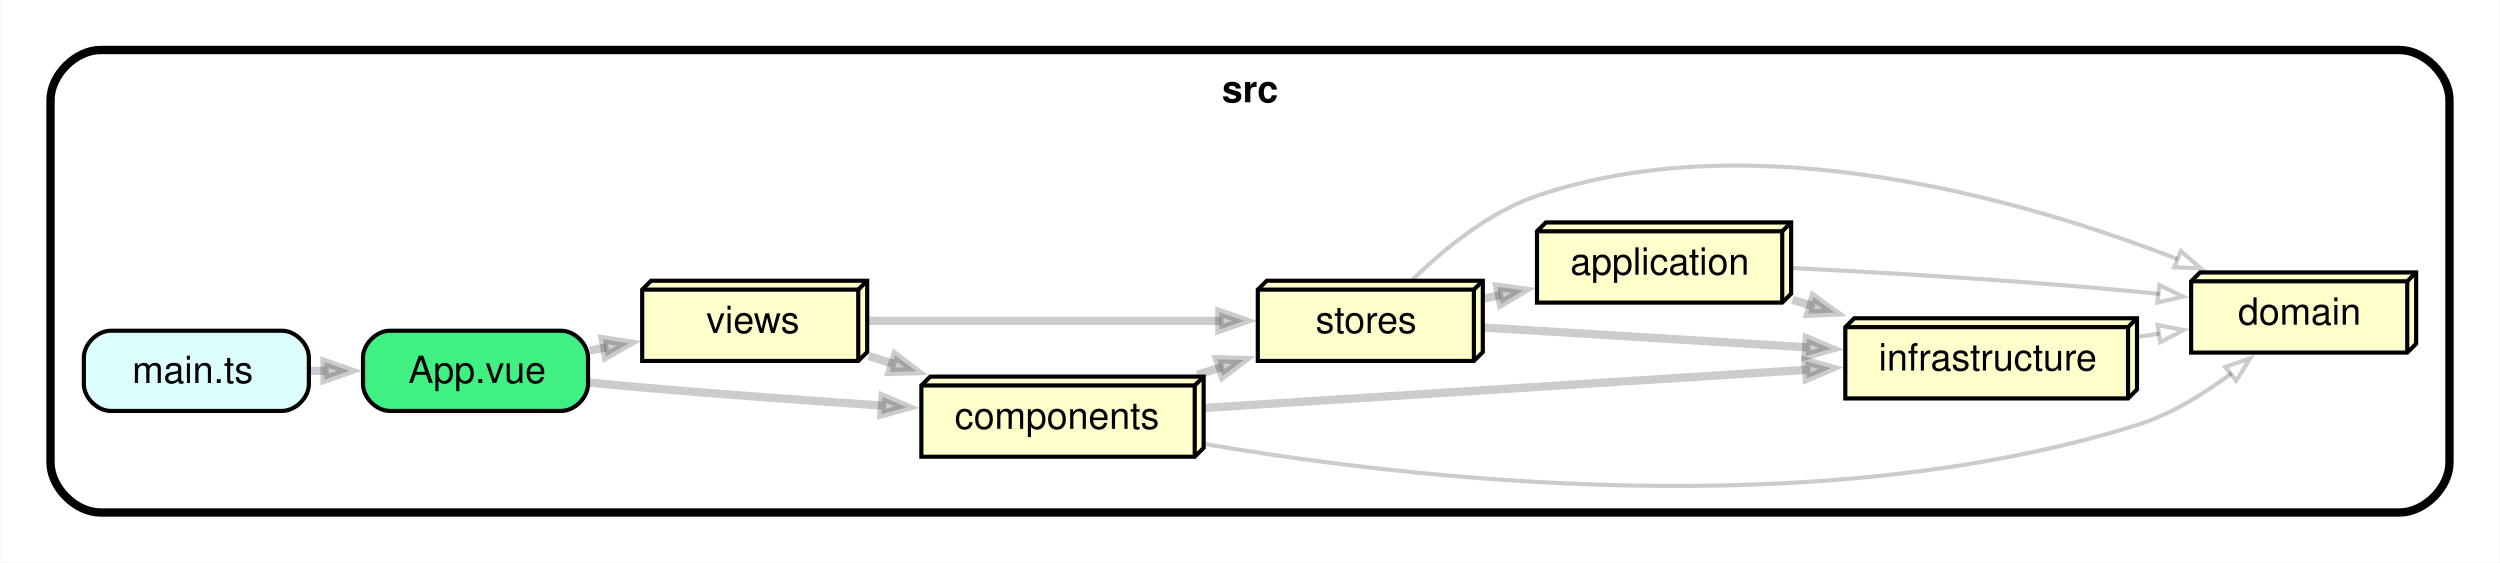
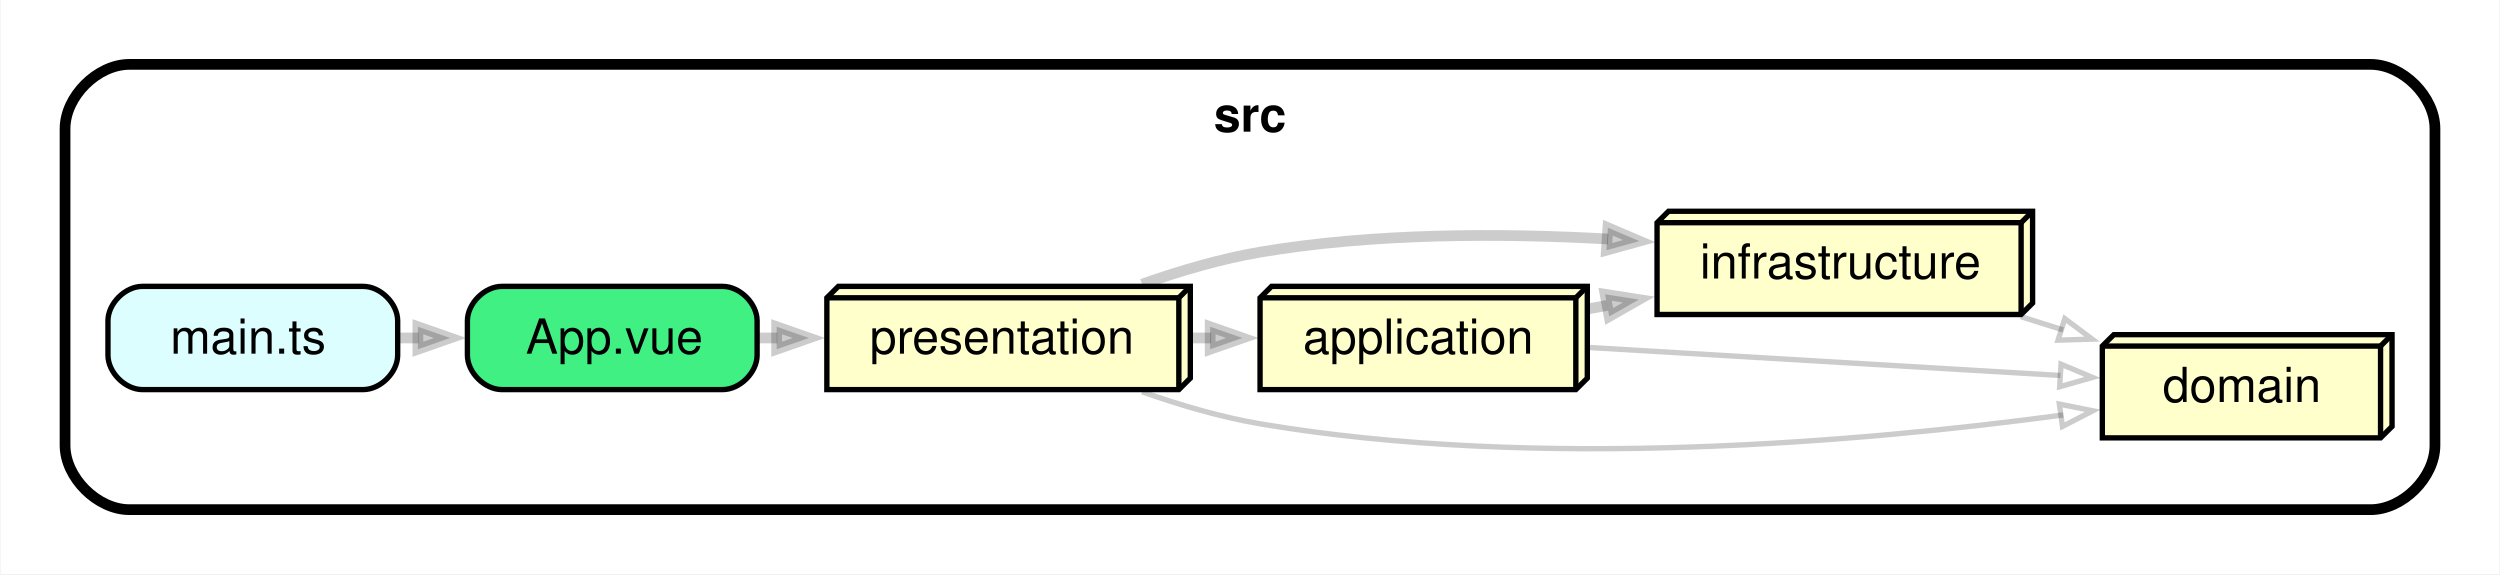
- <svg xmlns="http://www.w3.org/2000/svg" xmlns:xlink="http://www.w3.org/1999/xlink" width="600pt" height="135pt" viewBox="0.00 0.00 599.75 135.00">
-   <g id="graph0" class="graph" transform="scale(1 1) rotate(0) translate(4 131)">
-     <polygon fill="white" stroke="none" points="-4,4 -4,-131 595.75,-131 595.75,4 -4,4" />
+ <svg xmlns="http://www.w3.org/2000/svg" xmlns:xlink="http://www.w3.org/1999/xlink" width="466pt" height="107pt" viewBox="0.00 0.00 465.75 107.00">
+   <g id="graph0" class="graph" transform="scale(1 1) rotate(0) translate(4 103)">
+     <polygon fill="white" stroke="none" points="-4,4 -4,-103 461.75,-103 461.75,4 -4,4" />
    <g id="clust1" class="cluster">
-       <path fill="#ffffff" stroke="black" stroke-width="2" d="M20,-8C20,-8 571.75,-8 571.75,-8 577.75,-8 583.75,-14 583.75,-20 583.75,-20 583.75,-107 583.75,-107 583.75,-113 577.75,-119 571.75,-119 571.75,-119 20,-119 20,-119 14,-119 8,-113 8,-107 8,-107 8,-20 8,-20 8,-14 14,-8 20,-8" />
-       <text text-anchor="middle" x="295.88" y="-106.45" font-family="Helvetica,sans-Serif" font-weight="bold" font-size="9.00">src</text>
+       <path fill="#ffffff" stroke="black" stroke-width="2" d="M20,-8C20,-8 437.75,-8 437.75,-8 443.75,-8 449.75,-14 449.75,-20 449.75,-20 449.75,-79 449.75,-79 449.75,-85 443.75,-91 437.75,-91 437.75,-91 20,-91 20,-91 14,-91 8,-85 8,-79 8,-79 8,-20 8,-20 8,-14 14,-8 20,-8" />
+       <text text-anchor="middle" x="228.88" y="-78.45" font-family="Helvetica,sans-Serif" font-weight="bold" font-size="9.00">src</text>
    </g>
    <g id="node1" class="node">
      <g id="a_node1">
        <a xlink:href="src/App.vue" xlink:title="App.vue">
-           <path fill="#41f083" stroke="black" d="M130.58,-51.62C130.58,-51.62 89.42,-51.62 89.42,-51.62 86.21,-51.62 83,-48.42 83,-45.21 83,-45.21 83,-38.79 83,-38.79 83,-35.58 86.21,-32.38 89.42,-32.38 89.42,-32.38 130.58,-32.38 130.58,-32.38 133.79,-32.38 137,-35.58 137,-38.79 137,-38.79 137,-45.21 137,-45.21 137,-48.42 133.79,-51.62 130.58,-51.62" />
-           <text text-anchor="start" x="93.88" y="-39.08" font-family="Helvetica,sans-Serif" font-size="9.00">App.vue</text>
+           <path fill="#41f083" stroke="black" d="M130.58,-49.62C130.58,-49.62 89.42,-49.62 89.42,-49.62 86.21,-49.62 83,-46.42 83,-43.21 83,-43.21 83,-36.79 83,-36.79 83,-33.58 86.21,-30.38 89.42,-30.38 89.42,-30.38 130.58,-30.38 130.58,-30.38 133.79,-30.38 137,-33.58 137,-36.79 137,-36.79 137,-43.21 137,-43.21 137,-46.42 133.79,-49.62 130.58,-49.62" />
+           <text text-anchor="start" x="93.88" y="-37.08" font-family="Helvetica,sans-Serif" font-size="9.00">App.vue</text>
        </a>
      </g>
    </g>
    <g id="node2" class="node">
      <g id="a_node2">
-         <a xlink:href="src/components" xlink:title="components">
-           <polygon fill="#ffffcc" stroke="black" points="284.75,-40.62 219.14,-40.62 217,-38.49 217,-21.38 282.61,-21.38 284.75,-23.51 284.75,-40.62" />
-           <polyline fill="none" stroke="black" points="282.61,-38.49 217,-38.49" />
-           <polyline fill="none" stroke="black" points="282.61,-38.49 282.61,-21.38" />
-           <polyline fill="none" stroke="black" points="282.61,-38.49 284.75,-40.62" />
-           <text text-anchor="start" x="225" y="-28.07" font-family="Helvetica,sans-Serif" font-size="9.00">components</text>
+         <a xlink:href="src/presentation" xlink:title="presentation">
+           <polygon fill="#ffffcc" stroke="black" points="217.75,-49.62 152.14,-49.62 150,-47.49 150,-30.38 215.61,-30.38 217.75,-32.51 217.75,-49.62" />
+           <polyline fill="none" stroke="black" points="215.61,-47.49 150,-47.49" />
+           <polyline fill="none" stroke="black" points="215.61,-47.49 215.61,-30.38" />
+           <polyline fill="none" stroke="black" points="215.61,-47.49 217.75,-49.62" />
+           <text text-anchor="start" x="158" y="-37.08" font-family="Helvetica,sans-Serif" font-size="9.00">presentation</text>
        </a>
      </g>
    </g>
    <g id="edge1" class="edge">
-       <path fill="none" stroke="#000000" stroke-width="2" stroke-opacity="0.2" d="M137.42,-39.17C141.63,-38.76 145.93,-38.35 150,-38 168.88,-36.37 189.78,-34.86 207.57,-33.66" />
-       <polygon fill="#000000" fill-opacity="0.2" stroke="#000000" stroke-width="2" stroke-opacity="0.2" points="207.69,-35.76 213.54,-33.27 207.42,-31.57 207.69,-35.76" />
+       <path fill="none" stroke="#000000" stroke-width="2" stroke-opacity="0.2" d="M137.36,-40C138.48,-40 139.62,-40 140.77,-40" />
+       <polygon fill="#000000" fill-opacity="0.2" stroke="#000000" stroke-width="2" stroke-opacity="0.2" points="140.64,-42.1 146.64,-40 140.64,-37.9 140.64,-42.1" />
    </g>
    <g id="node3" class="node">
      <g id="a_node3">
-         <a xlink:href="src/views" xlink:title="views">
-           <polygon fill="#ffffcc" stroke="black" points="204,-63.62 152.14,-63.62 150,-61.49 150,-44.38 201.86,-44.38 204,-46.51 204,-63.62" />
-           <polyline fill="none" stroke="black" points="201.86,-61.49 150,-61.49" />
-           <polyline fill="none" stroke="black" points="201.86,-61.49 201.86,-44.38" />
-           <polyline fill="none" stroke="black" points="201.86,-61.49 204,-63.62" />
-           <text text-anchor="start" x="165.38" y="-51.08" font-family="Helvetica,sans-Serif" font-size="9.00">views</text>
+         <a xlink:href="src/application" xlink:title="application">
+           <polygon fill="#ffffcc" stroke="black" points="291.75,-49.62 232.89,-49.62 230.75,-47.49 230.75,-30.38 289.61,-30.38 291.75,-32.51 291.75,-49.62" />
+           <polyline fill="none" stroke="black" points="289.61,-47.49 230.75,-47.49" />
+           <polyline fill="none" stroke="black" points="289.61,-47.49 289.61,-30.38" />
+           <polyline fill="none" stroke="black" points="289.61,-47.49 291.75,-49.62" />
+           <text text-anchor="start" x="238.75" y="-37.08" font-family="Helvetica,sans-Serif" font-size="9.00">application</text>
        </a>
      </g>
    </g>
-     <g id="edge2" class="edge">
-       <path fill="none" stroke="#000000" stroke-width="2" stroke-opacity="0.2" d="M137.44,-46.88C138.71,-47.12 140,-47.35 141.29,-47.59" />
-       <polygon fill="#000000" fill-opacity="0.2" stroke="#000000" stroke-width="2" stroke-opacity="0.2" points="140.54,-49.59 146.82,-48.61 141.3,-45.46 140.54,-49.59" />
+     <g id="edge6" class="edge">
+       <path fill="none" stroke="#000000" stroke-width="2" stroke-opacity="0.2" d="M218.15,-40C219.31,-40 220.47,-40 221.63,-40" />
+       <polygon fill="#000000" fill-opacity="0.2" stroke="#000000" stroke-width="2" stroke-opacity="0.2" points="221.45,-42.1 227.45,-40 221.45,-37.9 221.45,-42.1" />
+     </g>
+     <g id="node4" class="node">
+       <g id="a_node4">
+         <a xlink:href="src/domain" xlink:title="domain">
+           <polygon fill="#ffffcc" stroke="black" points="441.75,-40.62 389.89,-40.62 387.75,-38.49 387.75,-21.38 439.61,-21.38 441.75,-23.51 441.75,-40.62" />
+           <polyline fill="none" stroke="black" points="439.61,-38.49 387.75,-38.49" />
+           <polyline fill="none" stroke="black" points="439.61,-38.49 439.61,-21.38" />
+           <polyline fill="none" stroke="black" points="439.61,-38.49 441.75,-40.62" />
+           <text text-anchor="start" x="399" y="-28.07" font-family="Helvetica,sans-Serif" font-size="9.00">domain</text>
+         </a>
+       </g>
+     </g>
+     <g id="edge8" class="edge">
+       <path fill="none" stroke="#000000" stroke-opacity="0.2" d="M208.76,-29.97C215.72,-27.52 223.43,-25.24 230.75,-24 282.47,-15.24 343.54,-20.68 380.43,-25.65" />
+       <polygon fill="none" stroke="#000000" stroke-opacity="0.2" points="379.74,-27.68 385.97,-26.43 380.32,-23.52 379.74,-27.68" />
    </g>
    <g id="node5" class="node">
      <g id="a_node5">
-         <a xlink:href="src/domain" xlink:title="domain">
-           <polygon fill="#ffffcc" stroke="black" points="575.75,-65.62 523.89,-65.62 521.75,-63.49 521.75,-46.38 573.61,-46.38 575.75,-48.51 575.75,-65.62" />
-           <polyline fill="none" stroke="black" points="573.61,-63.49 521.75,-63.49" />
-           <polyline fill="none" stroke="black" points="573.61,-63.49 573.61,-46.38" />
-           <polyline fill="none" stroke="black" points="573.61,-63.49 575.75,-65.62" />
-           <text text-anchor="start" x="533" y="-53.08" font-family="Helvetica,sans-Serif" font-size="9.00">domain</text>
+         <a xlink:href="src/infrastructure" xlink:title="infrastructure">
+           <polygon fill="#ffffcc" stroke="black" points="374.75,-63.62 306.89,-63.62 304.75,-61.49 304.75,-44.38 372.61,-44.38 374.75,-46.51 374.75,-63.62" />
+           <polyline fill="none" stroke="black" points="372.61,-61.49 304.75,-61.49" />
+           <polyline fill="none" stroke="black" points="372.61,-61.49 372.61,-44.38" />
+           <polyline fill="none" stroke="black" points="372.61,-61.49 374.75,-63.62" />
+           <text text-anchor="start" x="312.75" y="-51.08" font-family="Helvetica,sans-Serif" font-size="9.00">infrastructure</text>
        </a>
      </g>
    </g>
    <g id="edge7" class="edge">
-       <path fill="none" stroke="#000000" stroke-opacity="0.2" d="M284.85,-24.46C334.66,-15.96 431.49,-4.86 508.75,-29 516.93,-31.56 524.91,-36.5 531.5,-41.47" />
-       <polygon fill="none" stroke="#000000" stroke-opacity="0.2" points="529.94,-42.91 535.94,-45.02 532.57,-39.63 529.94,-42.91" />
+       <path fill="none" stroke="#000000" stroke-width="2" stroke-opacity="0.2" d="M208.76,-50.03C215.72,-52.48 223.43,-54.76 230.75,-56 251.92,-59.59 275.75,-59.56 295.63,-58.45" />
+       <polygon fill="#000000" fill-opacity="0.2" stroke="#000000" stroke-width="2" stroke-opacity="0.2" points="295.59,-60.55 301.44,-58.06 295.31,-56.36 295.59,-60.55" />
+     </g>
+     <g id="edge2" class="edge">
+       <path fill="none" stroke="#000000" stroke-opacity="0.2" d="M292.18,-38.22C317.45,-36.72 353.63,-34.57 379.94,-33.01" />
+       <polygon fill="none" stroke="#000000" stroke-opacity="0.2" points="380.05,-35.11 385.91,-32.65 379.8,-30.91 380.05,-35.11" />
+     </g>
+     <g id="edge3" class="edge">
+       <path fill="none" stroke="#000000" stroke-width="2" stroke-opacity="0.2" d="M292.05,-45.45C293.18,-45.66 294.32,-45.87 295.47,-46.08" />
+       <polygon fill="#000000" fill-opacity="0.2" stroke="#000000" stroke-width="2" stroke-opacity="0.2" points="295.07,-48.14 301.35,-47.16 295.83,-44.01 295.07,-48.14" />
+     </g>
+     <g id="edge4" class="edge">
+       <path fill="none" stroke="#000000" stroke-opacity="0.2" d="M372.56,-43.98C375.17,-43.16 377.81,-42.32 380.44,-41.5" />
+       <polygon fill="none" stroke="#000000" stroke-opacity="0.2" points="380.76,-43.6 385.85,-39.79 379.49,-39.59 380.76,-43.6" />
    </g>
    <g id="node6" class="node">
      <g id="a_node6">
-         <a xlink:href="src/infrastructure" xlink:title="infrastructure">
-           <polygon fill="#ffffcc" stroke="black" points="508.75,-54.62 440.89,-54.62 438.75,-52.49 438.75,-35.38 506.61,-35.38 508.75,-37.51 508.75,-54.62" />
-           <polyline fill="none" stroke="black" points="506.61,-52.49 438.75,-52.49" />
-           <polyline fill="none" stroke="black" points="506.61,-52.49 506.61,-35.38" />
-           <polyline fill="none" stroke="black" points="506.61,-52.49 508.75,-54.62" />
-           <text text-anchor="start" x="446.75" y="-42.08" font-family="Helvetica,sans-Serif" font-size="9.00">infrastructure</text>
-         </a>
-       </g>
-     </g>
-     <g id="edge6" class="edge">
-       <path fill="none" stroke="#000000" stroke-width="2" stroke-opacity="0.2" d="M284.94,-33.1C323.4,-35.53 387.01,-39.57 429.4,-42.25" />
-       <polygon fill="#000000" fill-opacity="0.2" stroke="#000000" stroke-width="2" stroke-opacity="0.2" points="429.22,-44.35 435.34,-42.63 429.49,-40.15 429.22,-44.35" />
-     </g>
-     <g id="node7" class="node">
-       <g id="a_node7">
-         <a xlink:href="src/stores" xlink:title="stores">
-           <polygon fill="#ffffcc" stroke="black" points="351.75,-63.62 299.89,-63.62 297.75,-61.49 297.75,-44.38 349.61,-44.38 351.75,-46.51 351.75,-63.62" />
-           <polyline fill="none" stroke="black" points="349.61,-61.49 297.75,-61.49" />
-           <polyline fill="none" stroke="black" points="349.61,-61.49 349.61,-44.38" />
-           <polyline fill="none" stroke="black" points="349.61,-61.49 351.75,-63.62" />
-           <text text-anchor="start" x="311.62" y="-51.08" font-family="Helvetica,sans-Serif" font-size="9.00">stores</text>
+         <a xlink:href="src/main.ts" xlink:title="main.ts">
+           <path fill="#ddfeff" stroke="black" d="M63.58,-49.62C63.58,-49.62 22.42,-49.62 22.42,-49.62 19.21,-49.62 16,-46.42 16,-43.21 16,-43.21 16,-36.79 16,-36.79 16,-33.58 19.21,-30.38 22.42,-30.38 22.42,-30.38 63.58,-30.38 63.58,-30.38 66.79,-30.38 70,-33.58 70,-36.79 70,-36.79 70,-43.21 70,-43.21 70,-46.42 66.79,-49.62 63.58,-49.62" />
+           <text text-anchor="start" x="27.62" y="-37.08" font-family="Helvetica,sans-Serif" font-size="9.00">main.ts</text>
        </a>
      </g>
    </g>
    <g id="edge5" class="edge">
-       <path fill="none" stroke="#000000" stroke-width="2" stroke-opacity="0.2" d="M283.19,-41.02C285.1,-41.63 287.02,-42.25 288.94,-42.86" />
-       <polygon fill="#000000" fill-opacity="0.2" stroke="#000000" stroke-width="2" stroke-opacity="0.2" points="288.02,-44.77 294.37,-44.6 289.3,-40.77 288.02,-44.77" />
-     </g>
-     <g id="edge13" class="edge">
-       <path fill="none" stroke="#000000" stroke-width="2" stroke-opacity="0.2" d="M204.36,-45.57C206.24,-44.96 208.17,-44.35 210.11,-43.72" />
-       <polygon fill="#000000" fill-opacity="0.2" stroke="#000000" stroke-width="2" stroke-opacity="0.2" points="210.69,-45.74 215.76,-41.92 209.41,-41.74 210.69,-45.74" />
-     </g>
-     <g id="edge14" class="edge">
-       <path fill="none" stroke="#000000" stroke-width="2" stroke-opacity="0.2" d="M204.39,-54C228.02,-54 262.84,-54 288.78,-54" />
-       <polygon fill="#000000" fill-opacity="0.2" stroke="#000000" stroke-width="2" stroke-opacity="0.2" points="288.53,-56.1 294.53,-54 288.53,-51.9 288.53,-56.1" />
-     </g>
-     <g id="node4" class="node">
-       <g id="a_node4">
-         <a xlink:href="src/application" xlink:title="application">
-           <polygon fill="#ffffcc" stroke="black" points="425.75,-77.62 366.89,-77.62 364.75,-75.49 364.75,-58.38 423.61,-58.38 425.75,-60.51 425.75,-77.62" />
-           <polyline fill="none" stroke="black" points="423.61,-75.49 364.75,-75.49" />
-           <polyline fill="none" stroke="black" points="423.61,-75.49 423.61,-58.38" />
-           <polyline fill="none" stroke="black" points="423.61,-75.49 425.75,-77.62" />
-           <text text-anchor="start" x="372.75" y="-65.08" font-family="Helvetica,sans-Serif" font-size="9.00">application</text>
-         </a>
-       </g>
-     </g>
-     <g id="edge3" class="edge">
-       <path fill="none" stroke="#000000" stroke-opacity="0.2" d="M425.9,-66.68C448.61,-65.55 480.7,-63.67 508.75,-61 510.53,-60.83 512.36,-60.64 514.21,-60.44" />
-       <polygon fill="none" stroke="#000000" stroke-opacity="0.2" points="514.12,-62.57 519.84,-59.8 513.64,-58.39 514.12,-62.57" />
-     </g>
-     <g id="edge4" class="edge">
-       <path fill="none" stroke="#000000" stroke-width="2" stroke-opacity="0.2" d="M426.05,-59.04C427.52,-58.6 429.01,-58.15 430.5,-57.7" />
-       <polygon fill="#000000" fill-opacity="0.2" stroke="#000000" stroke-width="2" stroke-opacity="0.2" points="431.06,-59.73 436.2,-55.99 429.85,-55.7 431.06,-59.73" />
-     </g>
-     <g id="edge8" class="edge">
-       <path fill="none" stroke="#000000" stroke-opacity="0.2" d="M509.11,-50.18C510.8,-50.43 512.48,-50.69 514.16,-50.94" />
-       <polygon fill="none" stroke="#000000" stroke-opacity="0.2" points="513.69,-52.99 519.94,-51.81 514.32,-48.84 513.69,-52.99" />
-     </g>
-     <g id="edge10" class="edge">
-       <path fill="none" stroke="#000000" stroke-width="2" stroke-opacity="0.2" d="M352.04,-59.37C353.31,-59.63 354.6,-59.9 355.9,-60.16" />
-       <polygon fill="#000000" fill-opacity="0.2" stroke="#000000" stroke-width="2" stroke-opacity="0.2" points="355.23,-62.17 361.53,-61.31 356.07,-58.05 355.23,-62.17" />
-     </g>
-     <g id="edge11" class="edge">
-       <path fill="none" stroke="#000000" stroke-opacity="0.2" d="M334.93,-63.93C342.22,-71.04 353.1,-80.04 364.75,-84 417.1,-101.8 481.73,-83.04 518.5,-68.81" />
-       <polygon fill="none" stroke="#000000" stroke-opacity="0.2" points="519.26,-70.76 524.06,-66.59 517.71,-66.86 519.26,-70.76" />
-     </g>
-     <g id="edge12" class="edge">
-       <path fill="none" stroke="#000000" stroke-width="2" stroke-opacity="0.2" d="M352.03,-52.39C373.51,-51.08 404.31,-49.19 429.43,-47.65" />
-       <polygon fill="#000000" fill-opacity="0.2" stroke="#000000" stroke-width="2" stroke-opacity="0.2" points="429.51,-49.75 435.37,-47.29 429.26,-45.56 429.51,-49.75" />
-     </g>
-     <g id="node8" class="node">
-       <g id="a_node8">
-         <a xlink:href="src/main.ts" xlink:title="main.ts">
-           <path fill="#ddfeff" stroke="black" d="M63.58,-51.62C63.58,-51.62 22.42,-51.62 22.42,-51.62 19.21,-51.62 16,-48.42 16,-45.21 16,-45.21 16,-38.79 16,-38.79 16,-35.58 19.21,-32.38 22.42,-32.38 22.42,-32.38 63.58,-32.38 63.58,-32.38 66.79,-32.38 70,-35.58 70,-38.79 70,-38.79 70,-45.21 70,-45.21 70,-48.42 66.79,-51.62 63.58,-51.62" />
-           <text text-anchor="start" x="27.62" y="-39.08" font-family="Helvetica,sans-Serif" font-size="9.00">main.ts</text>
-         </a>
-       </g>
-     </g>
-     <g id="edge9" class="edge">
-       <path fill="none" stroke="#000000" stroke-width="2" stroke-opacity="0.2" d="M70.44,-42C71.58,-42 72.74,-42 73.9,-42" />
-       <polygon fill="#000000" fill-opacity="0.2" stroke="#000000" stroke-width="2" stroke-opacity="0.2" points="73.77,-44.1 79.77,-42 73.77,-39.9 73.77,-44.1" />
+       <path fill="none" stroke="#000000" stroke-width="2" stroke-opacity="0.2" d="M70.44,-40C71.58,-40 72.74,-40 73.9,-40" />
+       <polygon fill="#000000" fill-opacity="0.2" stroke="#000000" stroke-width="2" stroke-opacity="0.2" points="73.77,-42.1 79.77,-40 73.77,-37.9 73.77,-42.1" />
    </g>
  </g>
</svg>
